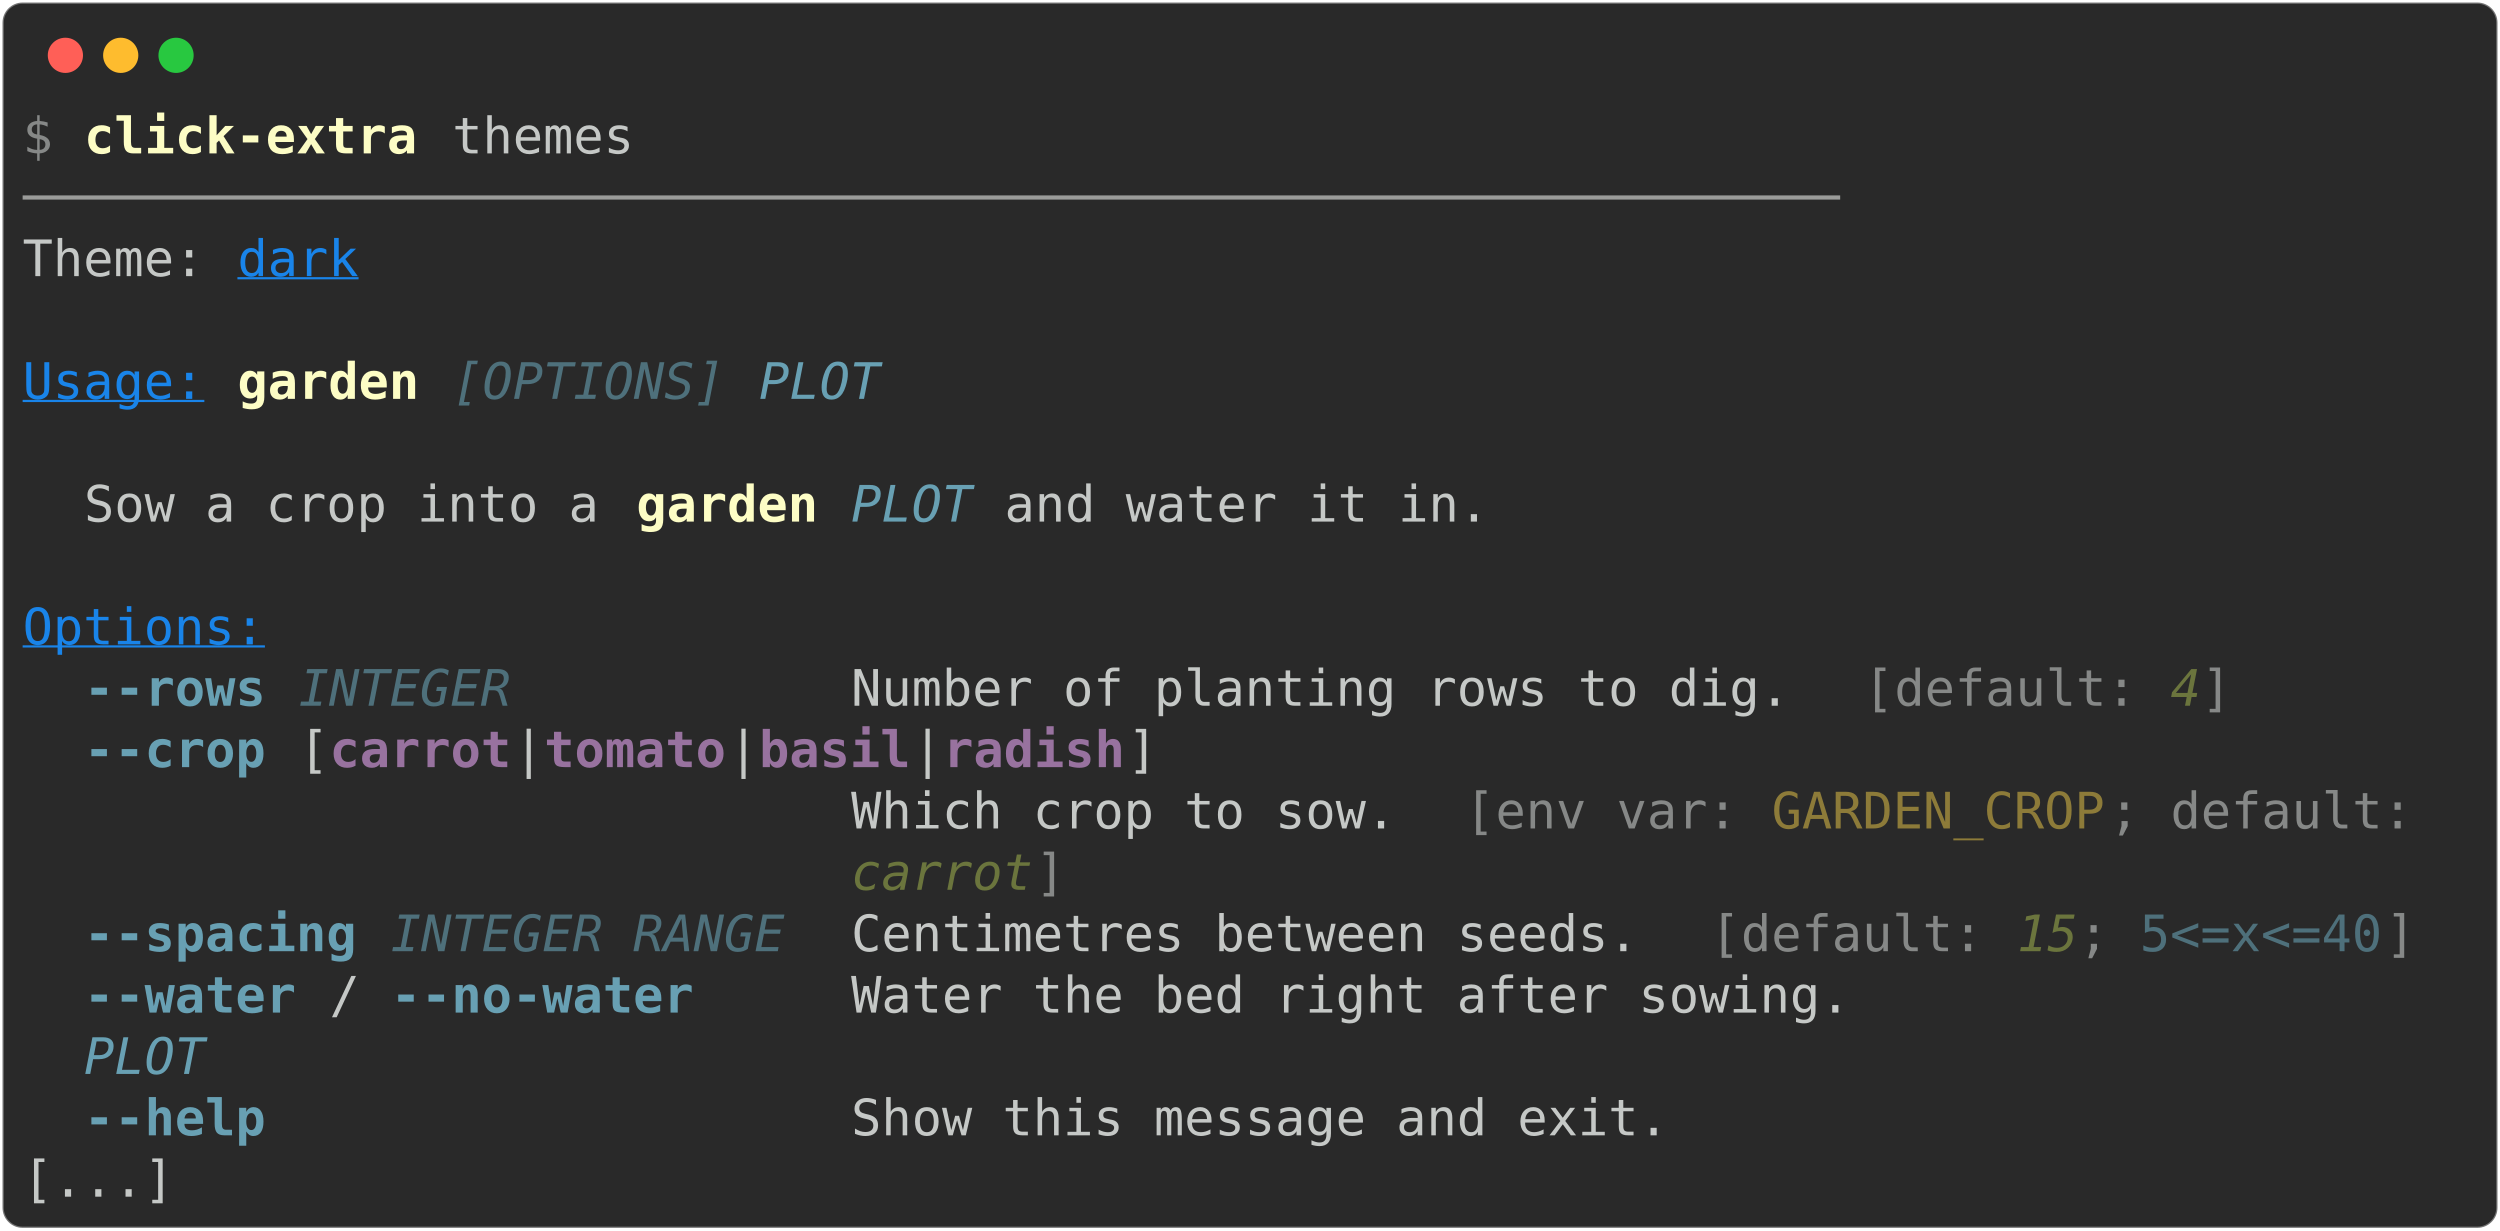
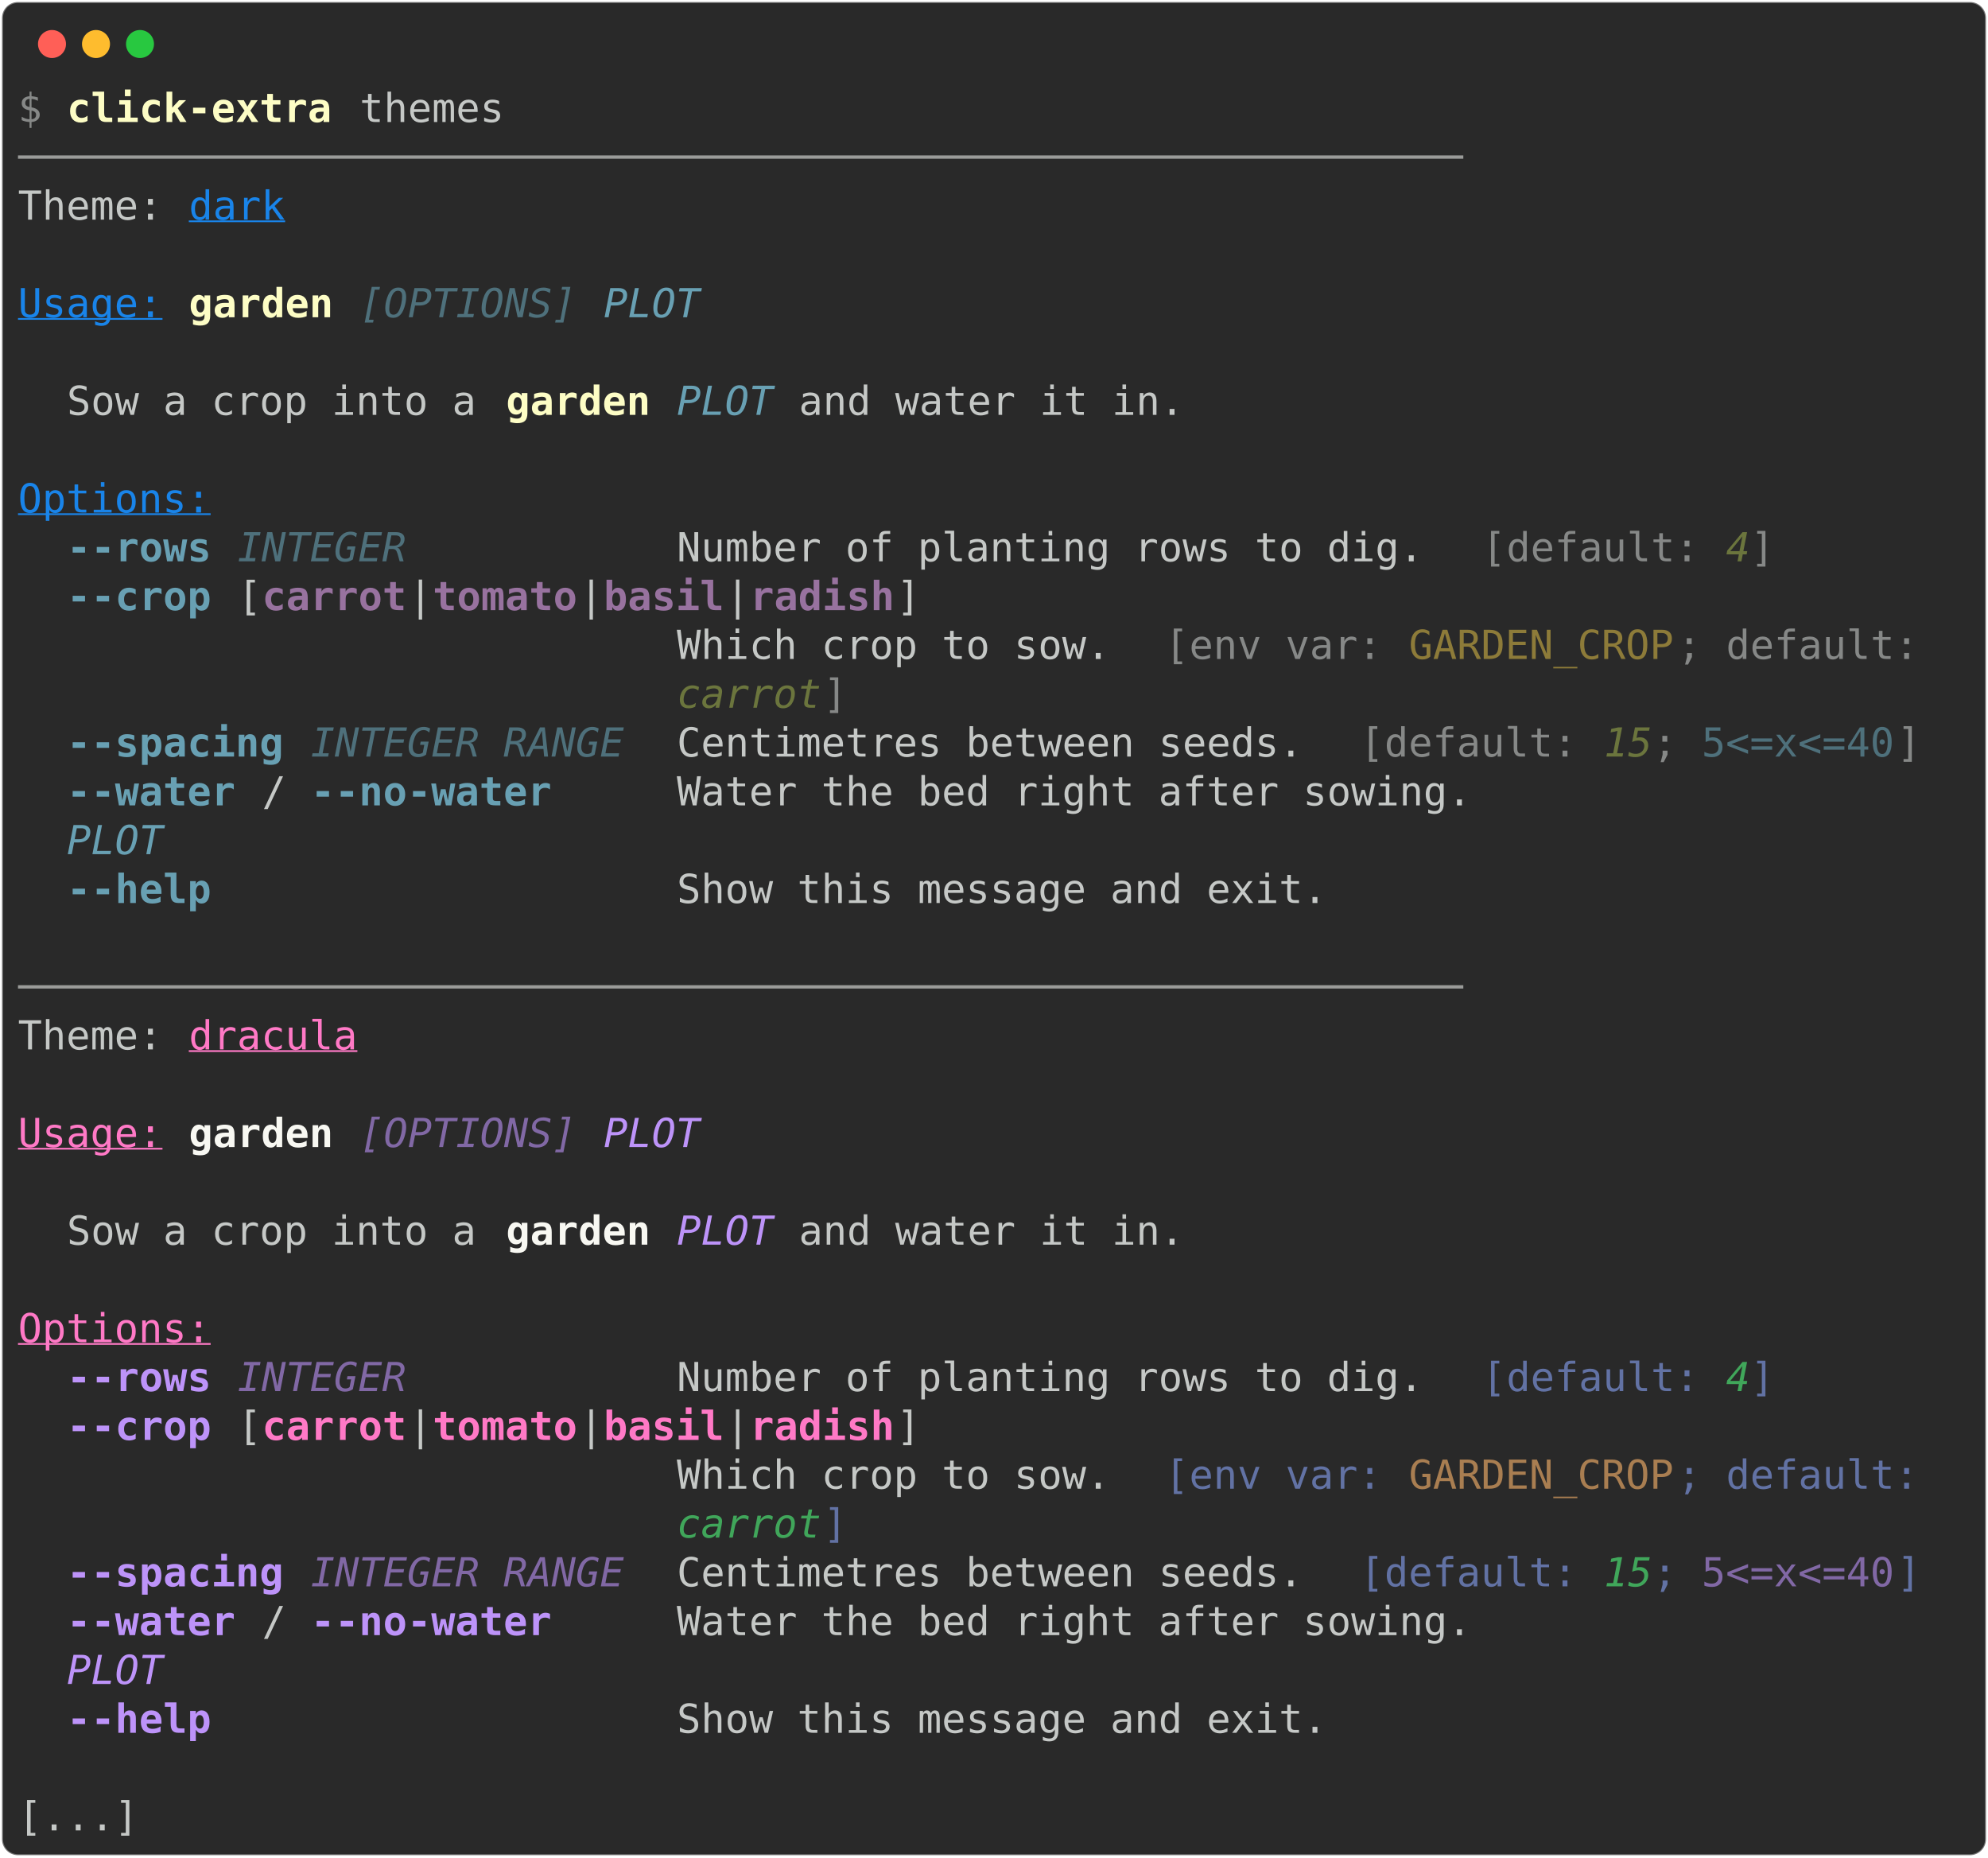
- <svg xmlns="http://www.w3.org/2000/svg" class="rich-terminal" viewBox="0 0 994 489.2">
+ <svg xmlns="http://www.w3.org/2000/svg" class="rich-terminal" viewBox="0 0 994 928.4">
  <style>

    @font-face {
        font-family: "Fira Code";
        src: local("FiraCode-Regular"),
                url("https://cdnjs.cloudflare.com/ajax/libs/firacode/6.2.0/woff2/FiraCode-Regular.woff2") format("woff2"),
                url("https://cdnjs.cloudflare.com/ajax/libs/firacode/6.2.0/woff/FiraCode-Regular.woff") format("woff");
        font-style: normal;
        font-weight: 400;
    }
    @font-face {
        font-family: "Fira Code";
        src: local("FiraCode-Bold"),
                url("https://cdnjs.cloudflare.com/ajax/libs/firacode/6.2.0/woff2/FiraCode-Bold.woff2") format("woff2"),
                url("https://cdnjs.cloudflare.com/ajax/libs/firacode/6.2.0/woff/FiraCode-Bold.woff") format("woff");
        font-style: bold;
        font-weight: 700;
    }

    .theme-gallery-screen-matrix {
        font-family: Fira Code, monospace;
        font-size: 20px;
        line-height: 24.4px;
        font-variant-east-asian: full-width;
    }

    .theme-gallery-screen-title {
        font-size: 18px;
        font-weight: bold;
        font-family: arial;
    }

    .theme-gallery-screen-r1 { fill: #868887 }
.theme-gallery-screen-r2 { fill: #c5c8c6 }
.theme-gallery-screen-r3 { fill: #fdfdc5;font-weight: bold }
.theme-gallery-screen-r4 { fill: #9a9b99 }
.theme-gallery-screen-r5 { fill: #1984e9;text-decoration: underline; }
.theme-gallery-screen-r6 { fill: #4e707b;font-style: italic; }
.theme-gallery-screen-r7 { fill: #68a0b3;font-style: italic; }
.theme-gallery-screen-r8 { fill: #68a0b3;font-weight: bold }
.theme-gallery-screen-r9 { fill: #6b753d;font-style: italic; }
.theme-gallery-screen-r10 { fill: #98729f;font-weight: bold }
.theme-gallery-screen-r11 { fill: #8d7b39 }
.theme-gallery-screen-r12 { fill: #4e707b }
+ .theme-gallery-screen-r13 { fill: #ff79c6;text-decoration: underline; }
+ .theme-gallery-screen-r14 { fill: #f8f8f2;font-weight: bold }
+ .theme-gallery-screen-r15 { fill: #8168a5;font-style: italic; }
+ .theme-gallery-screen-r16 { fill: #bd93f9;font-style: italic; }
+ .theme-gallery-screen-r17 { fill: #bd93f9;font-weight: bold }
+ .theme-gallery-screen-r18 { fill: #6272a4 }
+ .theme-gallery-screen-r19 { fill: #40a65a;font-style: italic; }
+ .theme-gallery-screen-r20 { fill: #ff79c6;font-weight: bold }
+ .theme-gallery-screen-r21 { fill: #a97e51 }
+ .theme-gallery-screen-r22 { fill: #8168a5 }
    </style>
  <defs>
    <clipPath id="theme-gallery-screen-clip-terminal">
-       <rect x="0" y="0" width="975.0" height="438.2" />
+       <rect x="0" y="0" width="975.0" height="877.4" />
    </clipPath>
    <clipPath id="theme-gallery-screen-line-0">
      <rect x="0" y="1.5" width="976" height="24.65" />
    </clipPath>
    <clipPath id="theme-gallery-screen-line-1">
      <rect x="0" y="25.9" width="976" height="24.65" />
    </clipPath>
    <clipPath id="theme-gallery-screen-line-2">
      <rect x="0" y="50.3" width="976" height="24.65" />
    </clipPath>
    <clipPath id="theme-gallery-screen-line-3">
      <rect x="0" y="74.7" width="976" height="24.65" />
    </clipPath>
    <clipPath id="theme-gallery-screen-line-4">
      <rect x="0" y="99.1" width="976" height="24.65" />
    </clipPath>
    <clipPath id="theme-gallery-screen-line-5">
      <rect x="0" y="123.5" width="976" height="24.65" />
    </clipPath>
    <clipPath id="theme-gallery-screen-line-6">
      <rect x="0" y="147.9" width="976" height="24.65" />
    </clipPath>
    <clipPath id="theme-gallery-screen-line-7">
      <rect x="0" y="172.3" width="976" height="24.65" />
    </clipPath>
    <clipPath id="theme-gallery-screen-line-8">
      <rect x="0" y="196.7" width="976" height="24.65" />
    </clipPath>
    <clipPath id="theme-gallery-screen-line-9">
      <rect x="0" y="221.1" width="976" height="24.65" />
    </clipPath>
    <clipPath id="theme-gallery-screen-line-10">
      <rect x="0" y="245.5" width="976" height="24.65" />
    </clipPath>
    <clipPath id="theme-gallery-screen-line-11">
      <rect x="0" y="269.9" width="976" height="24.65" />
    </clipPath>
    <clipPath id="theme-gallery-screen-line-12">
      <rect x="0" y="294.3" width="976" height="24.65" />
    </clipPath>
    <clipPath id="theme-gallery-screen-line-13">
      <rect x="0" y="318.7" width="976" height="24.65" />
    </clipPath>
    <clipPath id="theme-gallery-screen-line-14">
      <rect x="0" y="343.1" width="976" height="24.65" />
    </clipPath>
    <clipPath id="theme-gallery-screen-line-15">
      <rect x="0" y="367.5" width="976" height="24.65" />
    </clipPath>
    <clipPath id="theme-gallery-screen-line-16">
      <rect x="0" y="391.9" width="976" height="24.65" />
    </clipPath>
+     <clipPath id="theme-gallery-screen-line-17">
+       <rect x="0" y="416.3" width="976" height="24.65" />
+     </clipPath>
+     <clipPath id="theme-gallery-screen-line-18">
+       <rect x="0" y="440.7" width="976" height="24.65" />
+     </clipPath>
+     <clipPath id="theme-gallery-screen-line-19">
+       <rect x="0" y="465.1" width="976" height="24.65" />
+     </clipPath>
+     <clipPath id="theme-gallery-screen-line-20">
+       <rect x="0" y="489.5" width="976" height="24.65" />
+     </clipPath>
+     <clipPath id="theme-gallery-screen-line-21">
+       <rect x="0" y="513.9" width="976" height="24.65" />
+     </clipPath>
+     <clipPath id="theme-gallery-screen-line-22">
+       <rect x="0" y="538.3" width="976" height="24.65" />
+     </clipPath>
+     <clipPath id="theme-gallery-screen-line-23">
+       <rect x="0" y="562.7" width="976" height="24.65" />
+     </clipPath>
+     <clipPath id="theme-gallery-screen-line-24">
+       <rect x="0" y="587.1" width="976" height="24.65" />
+     </clipPath>
+     <clipPath id="theme-gallery-screen-line-25">
+       <rect x="0" y="611.5" width="976" height="24.65" />
+     </clipPath>
+     <clipPath id="theme-gallery-screen-line-26">
+       <rect x="0" y="635.9" width="976" height="24.65" />
+     </clipPath>
+     <clipPath id="theme-gallery-screen-line-27">
+       <rect x="0" y="660.3" width="976" height="24.65" />
+     </clipPath>
+     <clipPath id="theme-gallery-screen-line-28">
+       <rect x="0" y="684.7" width="976" height="24.65" />
+     </clipPath>
+     <clipPath id="theme-gallery-screen-line-29">
+       <rect x="0" y="709.1" width="976" height="24.65" />
+     </clipPath>
+     <clipPath id="theme-gallery-screen-line-30">
+       <rect x="0" y="733.5" width="976" height="24.65" />
+     </clipPath>
+     <clipPath id="theme-gallery-screen-line-31">
+       <rect x="0" y="757.9" width="976" height="24.65" />
+     </clipPath>
+     <clipPath id="theme-gallery-screen-line-32">
+       <rect x="0" y="782.3" width="976" height="24.65" />
+     </clipPath>
+     <clipPath id="theme-gallery-screen-line-33">
+       <rect x="0" y="806.7" width="976" height="24.65" />
+     </clipPath>
+     <clipPath id="theme-gallery-screen-line-34">
+       <rect x="0" y="831.1" width="976" height="24.65" />
+     </clipPath>
  </defs>
-   <rect fill="#292929" stroke="rgba(255,255,255,0.35)" stroke-width="1" x="1" y="1" width="992" height="487.2" rx="8" />
+   <rect fill="#292929" stroke="rgba(255,255,255,0.35)" stroke-width="1" x="1" y="1" width="992" height="926.4" rx="8" />
  <g transform="translate(26,22)">
    <circle cx="0" cy="0" r="7" fill="#ff5f57" />
    <circle cx="22" cy="0" r="7" fill="#febc2e" />
    <circle cx="44" cy="0" r="7" fill="#28c840" />
  </g>
  <g transform="translate(9, 41)" clip-path="url(#theme-gallery-screen-clip-terminal)">
    <g class="theme-gallery-screen-matrix">
      <text class="theme-gallery-screen-r1" x="0" y="20" textLength="12.2" clip-path="url(#theme-gallery-screen-line-0)">$</text>
      <text class="theme-gallery-screen-r3" x="24.4" y="20" textLength="134.2" clip-path="url(#theme-gallery-screen-line-0)">click-extra</text>
      <text class="theme-gallery-screen-r2" x="170.8" y="20" textLength="73.2" clip-path="url(#theme-gallery-screen-line-0)">themes</text>
      <text class="theme-gallery-screen-r2" x="976" y="20" textLength="12.2" clip-path="url(#theme-gallery-screen-line-0)">
</text>
      <text class="theme-gallery-screen-r4" x="0" y="44.4" textLength="732" clip-path="url(#theme-gallery-screen-line-1)">────────────────────────────────────────────────────────────</text>
      <text class="theme-gallery-screen-r2" x="976" y="44.4" textLength="12.2" clip-path="url(#theme-gallery-screen-line-1)">
</text>
      <text class="theme-gallery-screen-r2" x="0" y="68.8" textLength="73.2" clip-path="url(#theme-gallery-screen-line-2)">Theme:</text>
      <text class="theme-gallery-screen-r5" x="85.4" y="68.8" textLength="48.8" clip-path="url(#theme-gallery-screen-line-2)">dark</text>
      <text class="theme-gallery-screen-r2" x="976" y="68.8" textLength="12.2" clip-path="url(#theme-gallery-screen-line-2)">
</text>
      <text class="theme-gallery-screen-r2" x="976" y="93.2" textLength="12.2" clip-path="url(#theme-gallery-screen-line-3)">
</text>
      <text class="theme-gallery-screen-r5" x="0" y="117.6" textLength="73.2" clip-path="url(#theme-gallery-screen-line-4)">Usage:</text>
      <text class="theme-gallery-screen-r3" x="85.4" y="117.6" textLength="73.2" clip-path="url(#theme-gallery-screen-line-4)">garden</text>
      <text class="theme-gallery-screen-r6" x="170.8" y="117.6" textLength="109.8" clip-path="url(#theme-gallery-screen-line-4)">[OPTIONS]</text>
      <text class="theme-gallery-screen-r7" x="292.8" y="117.6" textLength="48.8" clip-path="url(#theme-gallery-screen-line-4)">PLOT</text>
      <text class="theme-gallery-screen-r2" x="976" y="117.6" textLength="12.2" clip-path="url(#theme-gallery-screen-line-4)">
</text>
      <text class="theme-gallery-screen-r2" x="976" y="142" textLength="12.2" clip-path="url(#theme-gallery-screen-line-5)">
</text>
      <text class="theme-gallery-screen-r2" x="24.4" y="166.4" textLength="207.4" clip-path="url(#theme-gallery-screen-line-6)">Sow a crop into a</text>
      <text class="theme-gallery-screen-r3" x="244" y="166.4" textLength="73.2" clip-path="url(#theme-gallery-screen-line-6)">garden</text>
      <text class="theme-gallery-screen-r7" x="329.4" y="166.4" textLength="48.8" clip-path="url(#theme-gallery-screen-line-6)">PLOT</text>
      <text class="theme-gallery-screen-r2" x="390.4" y="166.4" textLength="195.2" clip-path="url(#theme-gallery-screen-line-6)">and water it in.</text>
      <text class="theme-gallery-screen-r2" x="976" y="166.4" textLength="12.2" clip-path="url(#theme-gallery-screen-line-6)">
</text>
      <text class="theme-gallery-screen-r2" x="976" y="190.8" textLength="12.2" clip-path="url(#theme-gallery-screen-line-7)">
</text>
      <text class="theme-gallery-screen-r5" x="0" y="215.2" textLength="97.6" clip-path="url(#theme-gallery-screen-line-8)">Options:</text>
      <text class="theme-gallery-screen-r2" x="976" y="215.2" textLength="12.2" clip-path="url(#theme-gallery-screen-line-8)">
</text>
      <text class="theme-gallery-screen-r8" x="24.4" y="239.6" textLength="73.2" clip-path="url(#theme-gallery-screen-line-9)">--rows</text>
      <text class="theme-gallery-screen-r6" x="109.8" y="239.6" textLength="85.4" clip-path="url(#theme-gallery-screen-line-9)">INTEGER</text>
      <text class="theme-gallery-screen-r2" x="329.4" y="239.6" textLength="378.2" clip-path="url(#theme-gallery-screen-line-9)">Number of planting rows to dig.</text>
      <text class="theme-gallery-screen-r1" x="732" y="239.6" textLength="12.2" clip-path="url(#theme-gallery-screen-line-9)">[</text>
      <text class="theme-gallery-screen-r1" x="744.2" y="239.6" textLength="97.6" clip-path="url(#theme-gallery-screen-line-9)">default:</text>
      <text class="theme-gallery-screen-r9" x="854" y="239.6" textLength="12.2" clip-path="url(#theme-gallery-screen-line-9)">4</text>
      <text class="theme-gallery-screen-r1" x="866.2" y="239.6" textLength="12.2" clip-path="url(#theme-gallery-screen-line-9)">]</text>
      <text class="theme-gallery-screen-r2" x="976" y="239.6" textLength="12.2" clip-path="url(#theme-gallery-screen-line-9)">
</text>
      <text class="theme-gallery-screen-r8" x="24.4" y="264" textLength="73.2" clip-path="url(#theme-gallery-screen-line-10)">--crop</text>
      <text class="theme-gallery-screen-r2" x="109.8" y="264" textLength="12.2" clip-path="url(#theme-gallery-screen-line-10)">[</text>
      <text class="theme-gallery-screen-r10" x="122" y="264" textLength="73.2" clip-path="url(#theme-gallery-screen-line-10)">carrot</text>
      <text class="theme-gallery-screen-r2" x="195.2" y="264" textLength="12.2" clip-path="url(#theme-gallery-screen-line-10)">|</text>
      <text class="theme-gallery-screen-r10" x="207.4" y="264" textLength="73.2" clip-path="url(#theme-gallery-screen-line-10)">tomato</text>
      <text class="theme-gallery-screen-r2" x="280.6" y="264" textLength="12.2" clip-path="url(#theme-gallery-screen-line-10)">|</text>
      <text class="theme-gallery-screen-r10" x="292.8" y="264" textLength="61" clip-path="url(#theme-gallery-screen-line-10)">basil</text>
      <text class="theme-gallery-screen-r2" x="353.8" y="264" textLength="12.2" clip-path="url(#theme-gallery-screen-line-10)">|</text>
      <text class="theme-gallery-screen-r10" x="366" y="264" textLength="73.2" clip-path="url(#theme-gallery-screen-line-10)">radish</text>
      <text class="theme-gallery-screen-r2" x="439.2" y="264" textLength="12.2" clip-path="url(#theme-gallery-screen-line-10)">]</text>
      <text class="theme-gallery-screen-r2" x="976" y="264" textLength="12.2" clip-path="url(#theme-gallery-screen-line-10)">
</text>
      <text class="theme-gallery-screen-r2" x="329.4" y="288.4" textLength="219.6" clip-path="url(#theme-gallery-screen-line-11)">Which crop to sow.</text>
      <text class="theme-gallery-screen-r1" x="573.4" y="288.4" textLength="12.2" clip-path="url(#theme-gallery-screen-line-11)">[</text>
      <text class="theme-gallery-screen-r1" x="585.6" y="288.4" textLength="97.6" clip-path="url(#theme-gallery-screen-line-11)">env var:</text>
      <text class="theme-gallery-screen-r11" x="695.4" y="288.4" textLength="134.2" clip-path="url(#theme-gallery-screen-line-11)">GARDEN_CROP</text>
      <text class="theme-gallery-screen-r1" x="829.6" y="288.4" textLength="12.2" clip-path="url(#theme-gallery-screen-line-11)">;</text>
      <text class="theme-gallery-screen-r1" x="854" y="288.4" textLength="97.6" clip-path="url(#theme-gallery-screen-line-11)">default:</text>
      <text class="theme-gallery-screen-r2" x="976" y="288.4" textLength="12.2" clip-path="url(#theme-gallery-screen-line-11)">
</text>
      <text class="theme-gallery-screen-r9" x="329.4" y="312.8" textLength="73.2" clip-path="url(#theme-gallery-screen-line-12)">carrot</text>
      <text class="theme-gallery-screen-r1" x="402.6" y="312.8" textLength="12.2" clip-path="url(#theme-gallery-screen-line-12)">]</text>
      <text class="theme-gallery-screen-r2" x="976" y="312.8" textLength="12.2" clip-path="url(#theme-gallery-screen-line-12)">
</text>
      <text class="theme-gallery-screen-r8" x="24.4" y="337.2" textLength="109.8" clip-path="url(#theme-gallery-screen-line-13)">--spacing</text>
      <text class="theme-gallery-screen-r6" x="146.4" y="337.2" textLength="158.6" clip-path="url(#theme-gallery-screen-line-13)">INTEGER RANGE</text>
      <text class="theme-gallery-screen-r2" x="329.4" y="337.2" textLength="317.2" clip-path="url(#theme-gallery-screen-line-13)">Centimetres between seeds.</text>
      <text class="theme-gallery-screen-r1" x="671" y="337.2" textLength="12.2" clip-path="url(#theme-gallery-screen-line-13)">[</text>
      <text class="theme-gallery-screen-r1" x="683.2" y="337.2" textLength="97.6" clip-path="url(#theme-gallery-screen-line-13)">default:</text>
      <text class="theme-gallery-screen-r9" x="793" y="337.2" textLength="24.4" clip-path="url(#theme-gallery-screen-line-13)">15</text>
      <text class="theme-gallery-screen-r1" x="817.4" y="337.2" textLength="12.2" clip-path="url(#theme-gallery-screen-line-13)">;</text>
      <text class="theme-gallery-screen-r12" x="841.8" y="337.2" textLength="97.6" clip-path="url(#theme-gallery-screen-line-13)">5&lt;=x&lt;=40</text>
      <text class="theme-gallery-screen-r1" x="939.4" y="337.2" textLength="12.2" clip-path="url(#theme-gallery-screen-line-13)">]</text>
      <text class="theme-gallery-screen-r2" x="976" y="337.2" textLength="12.2" clip-path="url(#theme-gallery-screen-line-13)">
</text>
      <text class="theme-gallery-screen-r8" x="24.4" y="361.6" textLength="85.4" clip-path="url(#theme-gallery-screen-line-14)">--water</text>
      <text class="theme-gallery-screen-r2" x="122" y="361.6" textLength="12.2" clip-path="url(#theme-gallery-screen-line-14)">/</text>
      <text class="theme-gallery-screen-r8" x="146.4" y="361.6" textLength="122" clip-path="url(#theme-gallery-screen-line-14)">--no-water</text>
      <text class="theme-gallery-screen-r2" x="329.4" y="361.6" textLength="402.6" clip-path="url(#theme-gallery-screen-line-14)">Water the bed right after sowing.</text>
      <text class="theme-gallery-screen-r2" x="976" y="361.6" textLength="12.2" clip-path="url(#theme-gallery-screen-line-14)">
</text>
      <text class="theme-gallery-screen-r7" x="24.4" y="386" textLength="48.8" clip-path="url(#theme-gallery-screen-line-15)">PLOT</text>
      <text class="theme-gallery-screen-r2" x="976" y="386" textLength="12.2" clip-path="url(#theme-gallery-screen-line-15)">
</text>
      <text class="theme-gallery-screen-r8" x="24.4" y="410.4" textLength="73.2" clip-path="url(#theme-gallery-screen-line-16)">--help</text>
      <text class="theme-gallery-screen-r2" x="329.4" y="410.4" textLength="329.4" clip-path="url(#theme-gallery-screen-line-16)">Show this message and exit.</text>
      <text class="theme-gallery-screen-r2" x="976" y="410.4" textLength="12.2" clip-path="url(#theme-gallery-screen-line-16)">
</text>
-       <text class="theme-gallery-screen-r2" x="0" y="434.8" textLength="61" clip-path="url(#theme-gallery-screen-line-17)">[...]</text>
      <text class="theme-gallery-screen-r2" x="976" y="434.8" textLength="12.2" clip-path="url(#theme-gallery-screen-line-17)">
+ </text>
+       <text class="theme-gallery-screen-r4" x="0" y="459.2" textLength="732" clip-path="url(#theme-gallery-screen-line-18)">────────────────────────────────────────────────────────────</text>
+       <text class="theme-gallery-screen-r2" x="976" y="459.2" textLength="12.2" clip-path="url(#theme-gallery-screen-line-18)">
+ </text>
+       <text class="theme-gallery-screen-r2" x="0" y="483.6" textLength="73.2" clip-path="url(#theme-gallery-screen-line-19)">Theme:</text>
+       <text class="theme-gallery-screen-r13" x="85.4" y="483.6" textLength="85.4" clip-path="url(#theme-gallery-screen-line-19)">dracula</text>
+       <text class="theme-gallery-screen-r2" x="976" y="483.6" textLength="12.2" clip-path="url(#theme-gallery-screen-line-19)">
+ </text>
+       <text class="theme-gallery-screen-r2" x="976" y="508" textLength="12.2" clip-path="url(#theme-gallery-screen-line-20)">
+ </text>
+       <text class="theme-gallery-screen-r13" x="0" y="532.4" textLength="73.2" clip-path="url(#theme-gallery-screen-line-21)">Usage:</text>
+       <text class="theme-gallery-screen-r14" x="85.4" y="532.4" textLength="73.2" clip-path="url(#theme-gallery-screen-line-21)">garden</text>
+       <text class="theme-gallery-screen-r15" x="170.8" y="532.4" textLength="109.8" clip-path="url(#theme-gallery-screen-line-21)">[OPTIONS]</text>
+       <text class="theme-gallery-screen-r16" x="292.8" y="532.4" textLength="48.8" clip-path="url(#theme-gallery-screen-line-21)">PLOT</text>
+       <text class="theme-gallery-screen-r2" x="976" y="532.4" textLength="12.2" clip-path="url(#theme-gallery-screen-line-21)">
+ </text>
+       <text class="theme-gallery-screen-r2" x="976" y="556.8" textLength="12.2" clip-path="url(#theme-gallery-screen-line-22)">
+ </text>
+       <text class="theme-gallery-screen-r2" x="24.4" y="581.2" textLength="207.4" clip-path="url(#theme-gallery-screen-line-23)">Sow a crop into a</text>
+       <text class="theme-gallery-screen-r14" x="244" y="581.2" textLength="73.2" clip-path="url(#theme-gallery-screen-line-23)">garden</text>
+       <text class="theme-gallery-screen-r16" x="329.4" y="581.2" textLength="48.8" clip-path="url(#theme-gallery-screen-line-23)">PLOT</text>
+       <text class="theme-gallery-screen-r2" x="390.4" y="581.2" textLength="195.2" clip-path="url(#theme-gallery-screen-line-23)">and water it in.</text>
+       <text class="theme-gallery-screen-r2" x="976" y="581.2" textLength="12.2" clip-path="url(#theme-gallery-screen-line-23)">
+ </text>
+       <text class="theme-gallery-screen-r2" x="976" y="605.6" textLength="12.2" clip-path="url(#theme-gallery-screen-line-24)">
+ </text>
+       <text class="theme-gallery-screen-r13" x="0" y="630" textLength="97.6" clip-path="url(#theme-gallery-screen-line-25)">Options:</text>
+       <text class="theme-gallery-screen-r2" x="976" y="630" textLength="12.2" clip-path="url(#theme-gallery-screen-line-25)">
+ </text>
+       <text class="theme-gallery-screen-r17" x="24.4" y="654.4" textLength="73.2" clip-path="url(#theme-gallery-screen-line-26)">--rows</text>
+       <text class="theme-gallery-screen-r15" x="109.8" y="654.4" textLength="85.4" clip-path="url(#theme-gallery-screen-line-26)">INTEGER</text>
+       <text class="theme-gallery-screen-r2" x="329.4" y="654.4" textLength="378.2" clip-path="url(#theme-gallery-screen-line-26)">Number of planting rows to dig.</text>
+       <text class="theme-gallery-screen-r18" x="732" y="654.4" textLength="12.2" clip-path="url(#theme-gallery-screen-line-26)">[</text>
+       <text class="theme-gallery-screen-r18" x="744.2" y="654.4" textLength="97.6" clip-path="url(#theme-gallery-screen-line-26)">default:</text>
+       <text class="theme-gallery-screen-r19" x="854" y="654.4" textLength="12.2" clip-path="url(#theme-gallery-screen-line-26)">4</text>
+       <text class="theme-gallery-screen-r18" x="866.2" y="654.4" textLength="12.2" clip-path="url(#theme-gallery-screen-line-26)">]</text>
+       <text class="theme-gallery-screen-r2" x="976" y="654.4" textLength="12.2" clip-path="url(#theme-gallery-screen-line-26)">
+ </text>
+       <text class="theme-gallery-screen-r17" x="24.4" y="678.8" textLength="73.2" clip-path="url(#theme-gallery-screen-line-27)">--crop</text>
+       <text class="theme-gallery-screen-r2" x="109.8" y="678.8" textLength="12.2" clip-path="url(#theme-gallery-screen-line-27)">[</text>
+       <text class="theme-gallery-screen-r20" x="122" y="678.8" textLength="73.2" clip-path="url(#theme-gallery-screen-line-27)">carrot</text>
+       <text class="theme-gallery-screen-r2" x="195.2" y="678.8" textLength="12.2" clip-path="url(#theme-gallery-screen-line-27)">|</text>
+       <text class="theme-gallery-screen-r20" x="207.4" y="678.8" textLength="73.2" clip-path="url(#theme-gallery-screen-line-27)">tomato</text>
+       <text class="theme-gallery-screen-r2" x="280.6" y="678.8" textLength="12.2" clip-path="url(#theme-gallery-screen-line-27)">|</text>
+       <text class="theme-gallery-screen-r20" x="292.8" y="678.8" textLength="61" clip-path="url(#theme-gallery-screen-line-27)">basil</text>
+       <text class="theme-gallery-screen-r2" x="353.8" y="678.8" textLength="12.2" clip-path="url(#theme-gallery-screen-line-27)">|</text>
+       <text class="theme-gallery-screen-r20" x="366" y="678.8" textLength="73.2" clip-path="url(#theme-gallery-screen-line-27)">radish</text>
+       <text class="theme-gallery-screen-r2" x="439.2" y="678.8" textLength="12.2" clip-path="url(#theme-gallery-screen-line-27)">]</text>
+       <text class="theme-gallery-screen-r2" x="976" y="678.8" textLength="12.2" clip-path="url(#theme-gallery-screen-line-27)">
+ </text>
+       <text class="theme-gallery-screen-r2" x="329.4" y="703.2" textLength="219.6" clip-path="url(#theme-gallery-screen-line-28)">Which crop to sow.</text>
+       <text class="theme-gallery-screen-r18" x="573.4" y="703.2" textLength="12.2" clip-path="url(#theme-gallery-screen-line-28)">[</text>
+       <text class="theme-gallery-screen-r18" x="585.6" y="703.2" textLength="97.6" clip-path="url(#theme-gallery-screen-line-28)">env var:</text>
+       <text class="theme-gallery-screen-r21" x="695.4" y="703.2" textLength="134.2" clip-path="url(#theme-gallery-screen-line-28)">GARDEN_CROP</text>
+       <text class="theme-gallery-screen-r18" x="829.6" y="703.2" textLength="12.2" clip-path="url(#theme-gallery-screen-line-28)">;</text>
+       <text class="theme-gallery-screen-r18" x="854" y="703.2" textLength="97.6" clip-path="url(#theme-gallery-screen-line-28)">default:</text>
+       <text class="theme-gallery-screen-r2" x="976" y="703.2" textLength="12.2" clip-path="url(#theme-gallery-screen-line-28)">
+ </text>
+       <text class="theme-gallery-screen-r19" x="329.4" y="727.6" textLength="73.2" clip-path="url(#theme-gallery-screen-line-29)">carrot</text>
+       <text class="theme-gallery-screen-r18" x="402.6" y="727.6" textLength="12.2" clip-path="url(#theme-gallery-screen-line-29)">]</text>
+       <text class="theme-gallery-screen-r2" x="976" y="727.6" textLength="12.2" clip-path="url(#theme-gallery-screen-line-29)">
+ </text>
+       <text class="theme-gallery-screen-r17" x="24.4" y="752" textLength="109.8" clip-path="url(#theme-gallery-screen-line-30)">--spacing</text>
+       <text class="theme-gallery-screen-r15" x="146.4" y="752" textLength="158.6" clip-path="url(#theme-gallery-screen-line-30)">INTEGER RANGE</text>
+       <text class="theme-gallery-screen-r2" x="329.4" y="752" textLength="317.2" clip-path="url(#theme-gallery-screen-line-30)">Centimetres between seeds.</text>
+       <text class="theme-gallery-screen-r18" x="671" y="752" textLength="12.2" clip-path="url(#theme-gallery-screen-line-30)">[</text>
+       <text class="theme-gallery-screen-r18" x="683.2" y="752" textLength="97.6" clip-path="url(#theme-gallery-screen-line-30)">default:</text>
+       <text class="theme-gallery-screen-r19" x="793" y="752" textLength="24.4" clip-path="url(#theme-gallery-screen-line-30)">15</text>
+       <text class="theme-gallery-screen-r18" x="817.4" y="752" textLength="12.2" clip-path="url(#theme-gallery-screen-line-30)">;</text>
+       <text class="theme-gallery-screen-r22" x="841.8" y="752" textLength="97.6" clip-path="url(#theme-gallery-screen-line-30)">5&lt;=x&lt;=40</text>
+       <text class="theme-gallery-screen-r18" x="939.4" y="752" textLength="12.2" clip-path="url(#theme-gallery-screen-line-30)">]</text>
+       <text class="theme-gallery-screen-r2" x="976" y="752" textLength="12.2" clip-path="url(#theme-gallery-screen-line-30)">
+ </text>
+       <text class="theme-gallery-screen-r17" x="24.4" y="776.4" textLength="85.4" clip-path="url(#theme-gallery-screen-line-31)">--water</text>
+       <text class="theme-gallery-screen-r2" x="122" y="776.4" textLength="12.2" clip-path="url(#theme-gallery-screen-line-31)">/</text>
+       <text class="theme-gallery-screen-r17" x="146.4" y="776.4" textLength="122" clip-path="url(#theme-gallery-screen-line-31)">--no-water</text>
+       <text class="theme-gallery-screen-r2" x="329.4" y="776.4" textLength="402.6" clip-path="url(#theme-gallery-screen-line-31)">Water the bed right after sowing.</text>
+       <text class="theme-gallery-screen-r2" x="976" y="776.4" textLength="12.2" clip-path="url(#theme-gallery-screen-line-31)">
+ </text>
+       <text class="theme-gallery-screen-r16" x="24.4" y="800.8" textLength="48.8" clip-path="url(#theme-gallery-screen-line-32)">PLOT</text>
+       <text class="theme-gallery-screen-r2" x="976" y="800.8" textLength="12.2" clip-path="url(#theme-gallery-screen-line-32)">
+ </text>
+       <text class="theme-gallery-screen-r17" x="24.4" y="825.2" textLength="73.2" clip-path="url(#theme-gallery-screen-line-33)">--help</text>
+       <text class="theme-gallery-screen-r2" x="329.4" y="825.2" textLength="329.4" clip-path="url(#theme-gallery-screen-line-33)">Show this message and exit.</text>
+       <text class="theme-gallery-screen-r2" x="976" y="825.2" textLength="12.2" clip-path="url(#theme-gallery-screen-line-33)">
+ </text>
+       <text class="theme-gallery-screen-r2" x="976" y="849.6" textLength="12.2" clip-path="url(#theme-gallery-screen-line-34)">
+ </text>
+       <text class="theme-gallery-screen-r2" x="0" y="874" textLength="61" clip-path="url(#theme-gallery-screen-line-35)">[...]</text>
+       <text class="theme-gallery-screen-r2" x="976" y="874" textLength="12.2" clip-path="url(#theme-gallery-screen-line-35)">
</text>
    </g>
  </g>
</svg>
